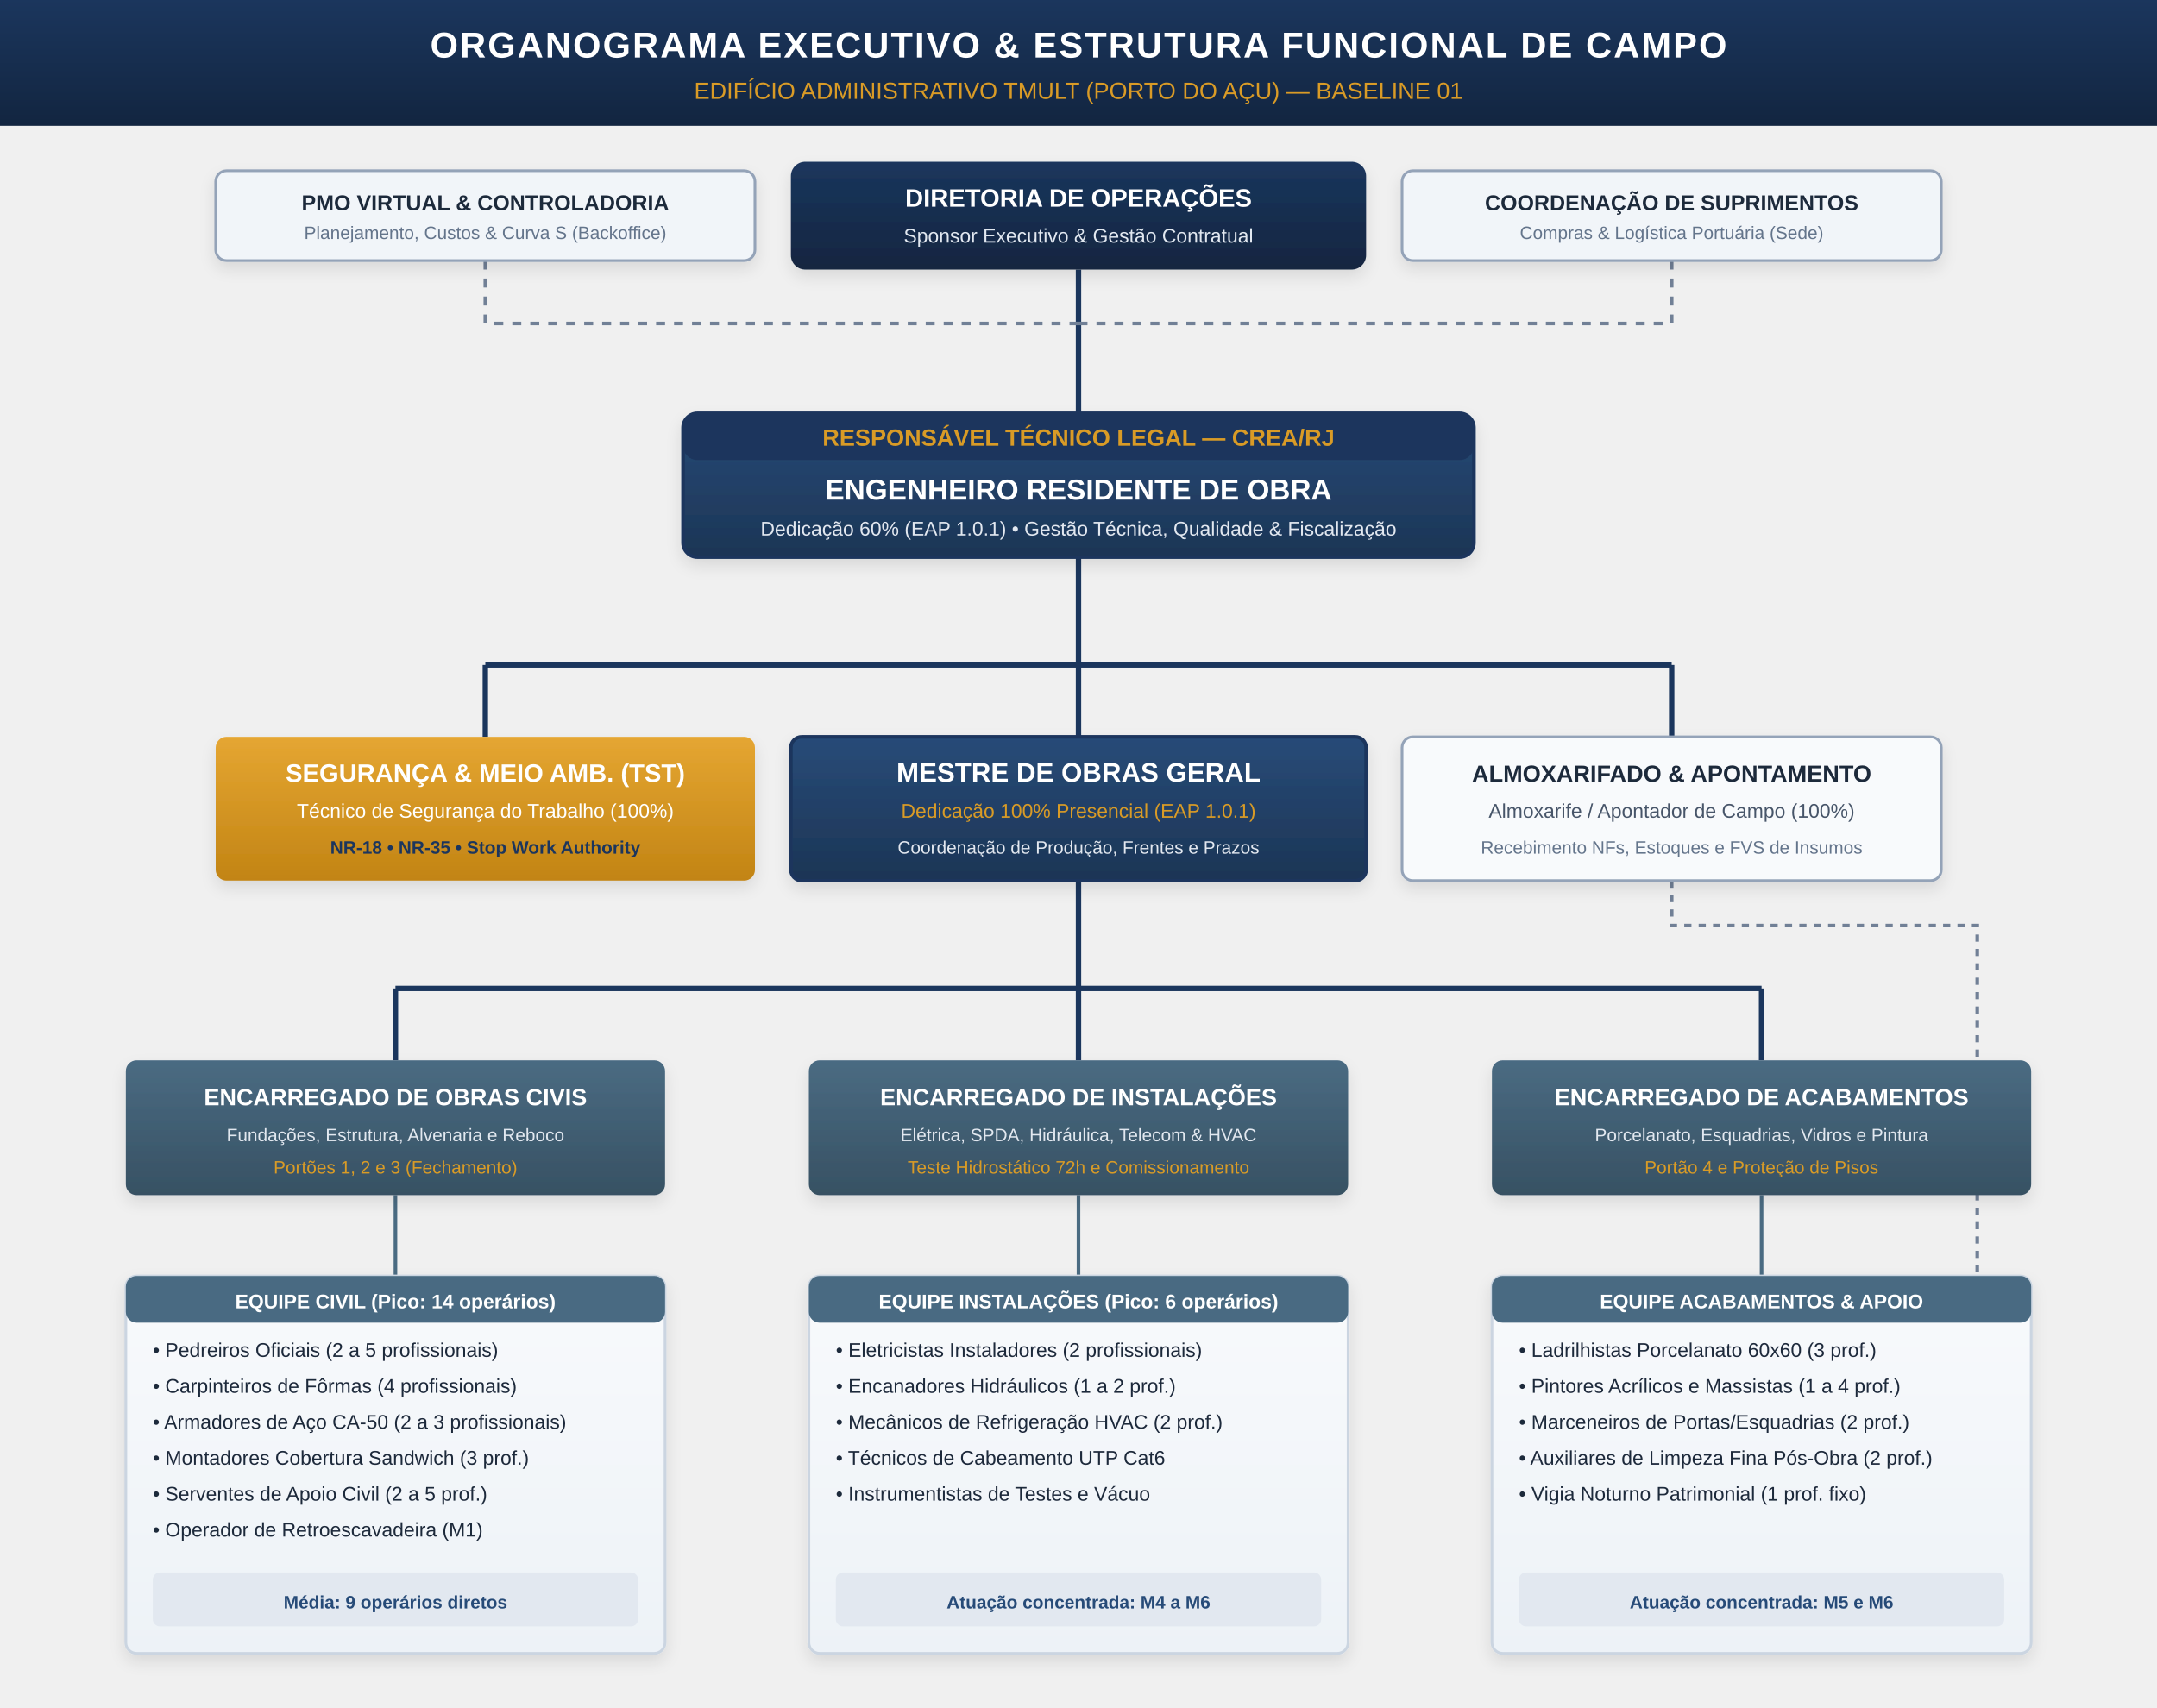
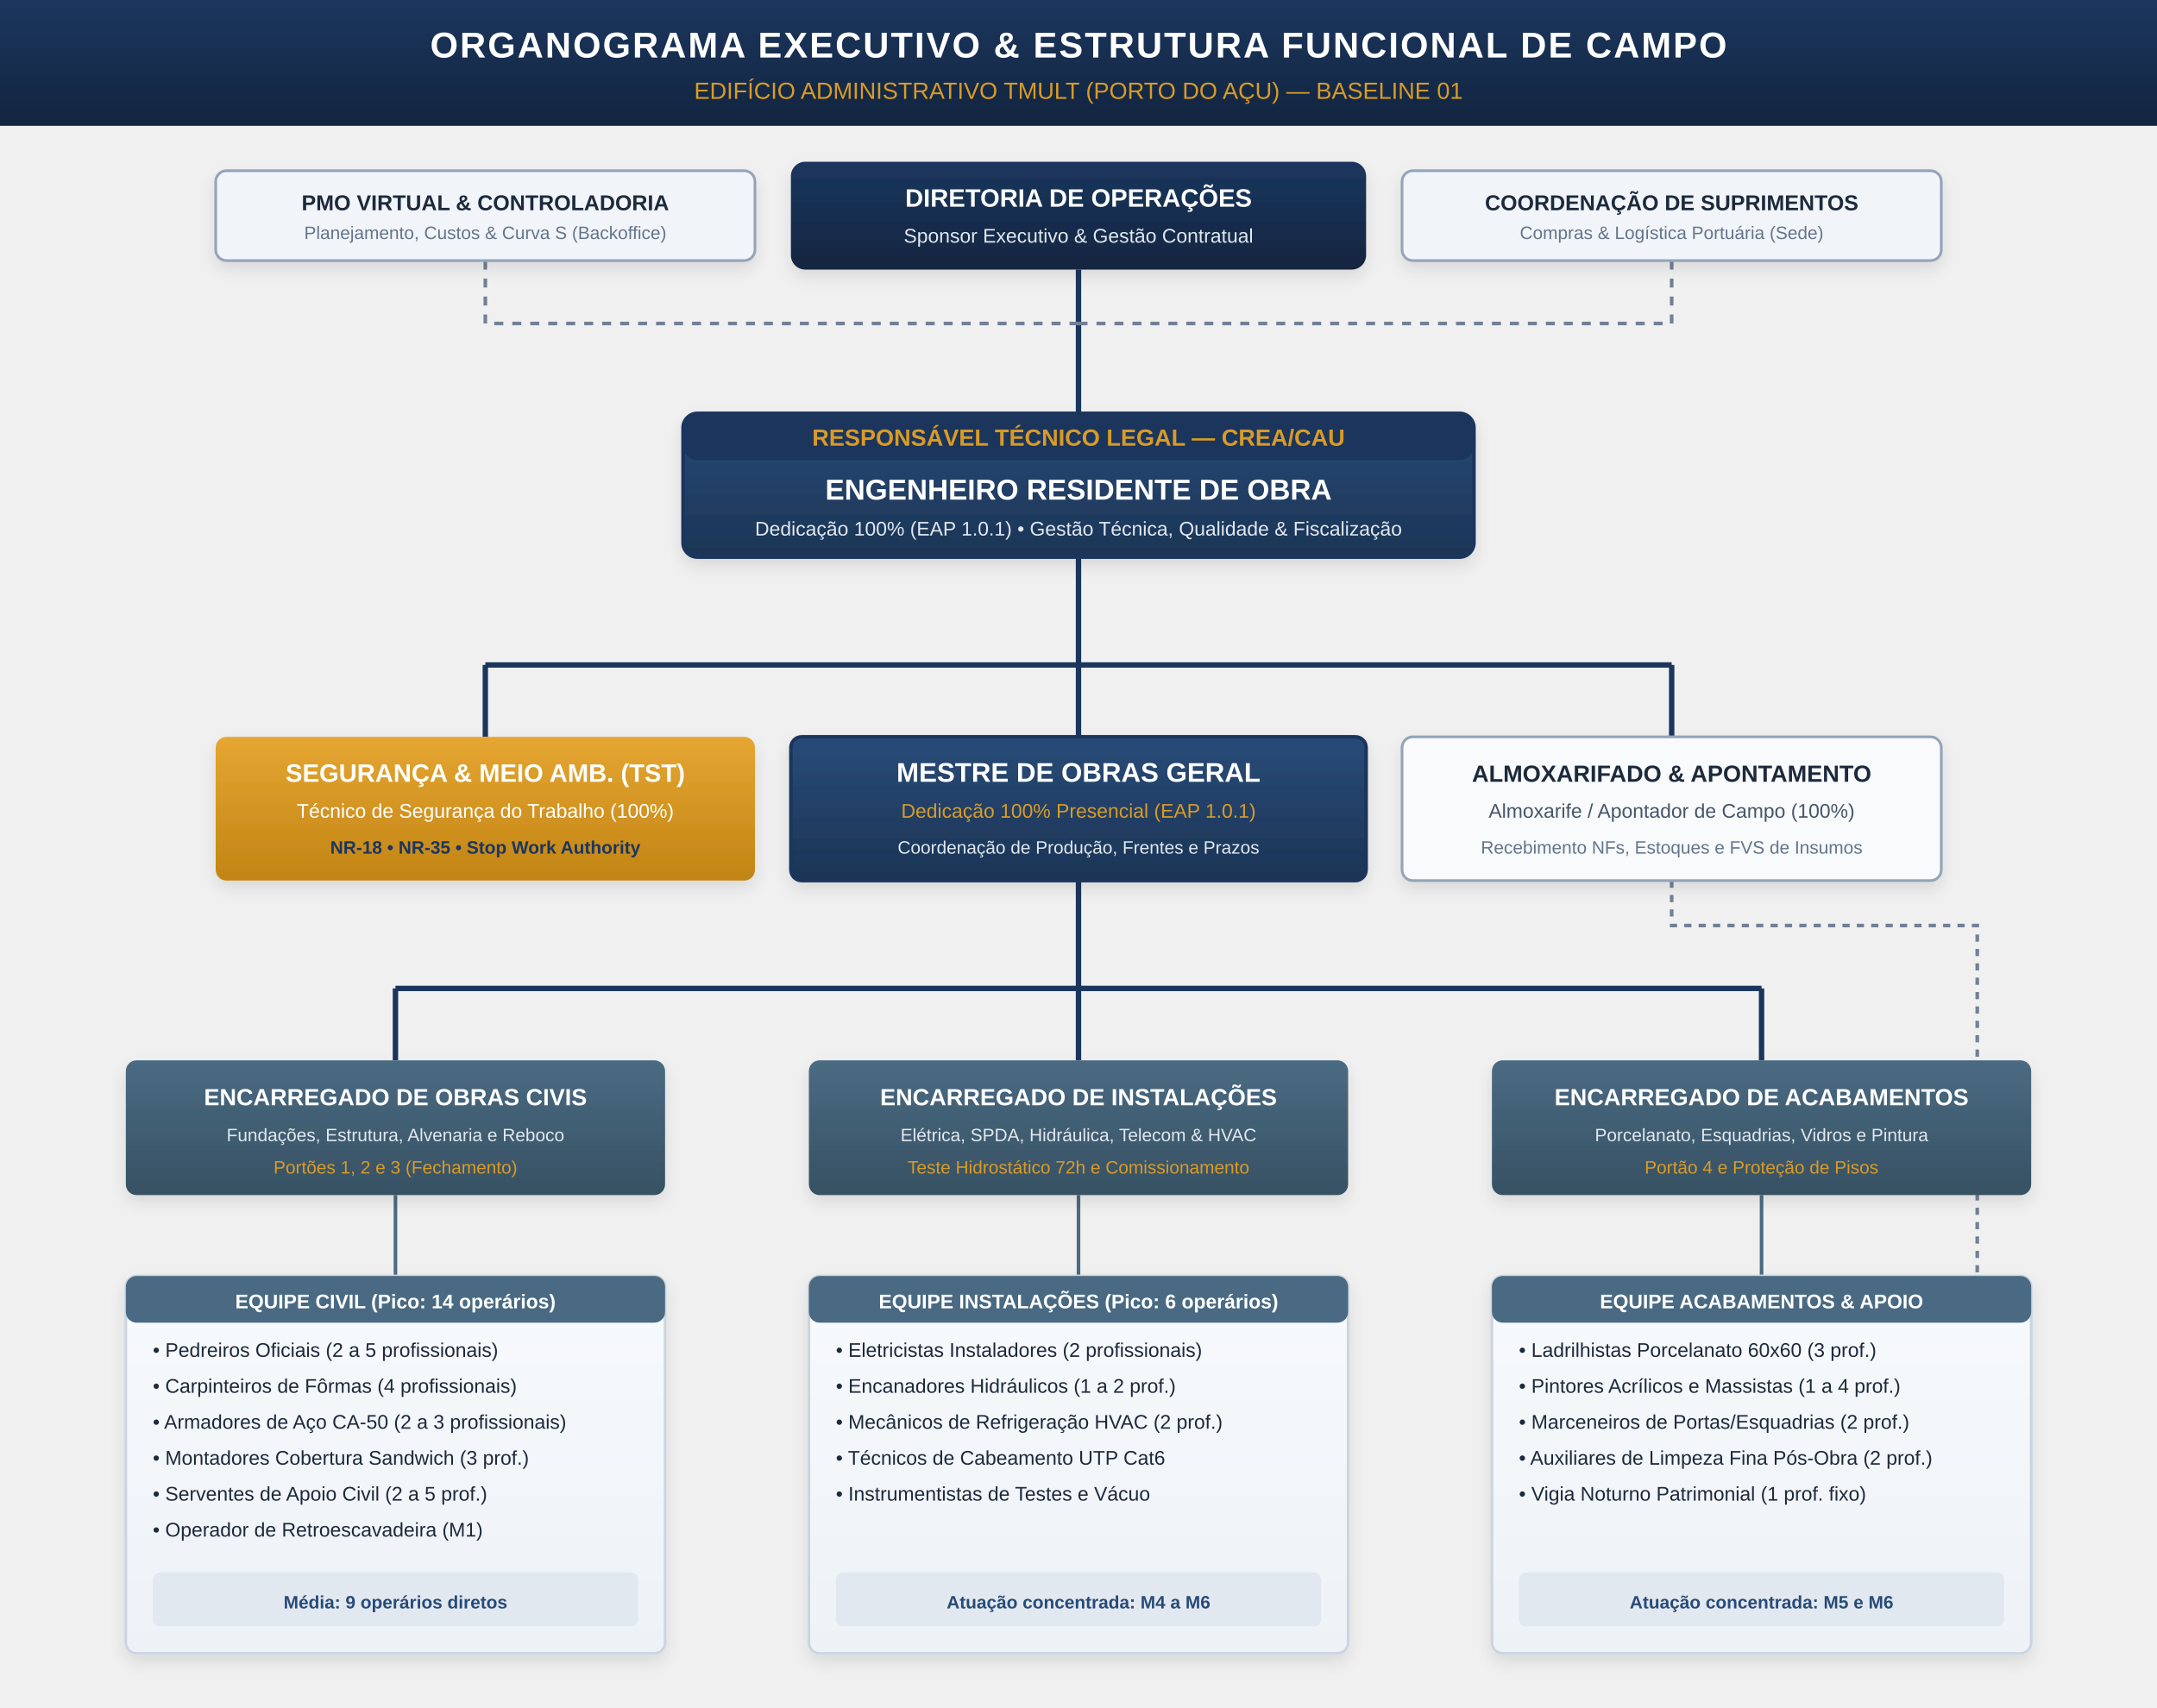
<svg xmlns="http://www.w3.org/2000/svg" viewBox="0 0 1200 950" width="100%" height="100%" style="background-color: #FFFFFF; font-family: 'Segoe UI', Arial, sans-serif;">
  <defs>
    <filter id="shadow" x="-5%" y="-5%" width="110%" height="115%" filterUnits="userSpaceOnUse">
      <feDropShadow dx="0" dy="4" stdDeviation="4" flood-color="#000000" flood-opacity="0.10" />
    </filter>
    <linearGradient id="gradNavy" x1="0%" y1="0%" x2="0%" y2="100%">
      <stop offset="0%" stop-color="#1B365D" />
      <stop offset="100%" stop-color="#122540" />
    </linearGradient>
    <linearGradient id="gradBlue" x1="0%" y1="0%" x2="0%" y2="100%">
      <stop offset="0%" stop-color="#284B78" />
      <stop offset="100%" stop-color="#1C3555" />
    </linearGradient>
    <linearGradient id="gradGold" x1="0%" y1="0%" x2="0%" y2="100%">
      <stop offset="0%" stop-color="#E5A632" />
      <stop offset="100%" stop-color="#C28414" />
    </linearGradient>
    <linearGradient id="gradEnc" x1="0%" y1="0%" x2="0%" y2="100%">
      <stop offset="0%" stop-color="#4A6B82" />
      <stop offset="100%" stop-color="#375163" />
    </linearGradient>
    <linearGradient id="gradLight" x1="0%" y1="0%" x2="0%" y2="100%">
      <stop offset="0%" stop-color="#F8FAFC" />
      <stop offset="100%" stop-color="#EDF2F7" />
    </linearGradient>
  </defs>
  <rect x="0" y="0" width="1200" height="70" fill="url(#gradNavy)" />
  <text x="600" y="32" font-size="20" font-weight="bold" fill="#FFFFFF" text-anchor="middle" letter-spacing="1">ORGANOGRAMA EXECUTIVO &amp; ESTRUTURA FUNCIONAL DE CAMPO</text>
  <text x="600" y="55" font-size="13" fill="#D99B26" text-anchor="middle">EDIFÍCIO ADMINISTRATIVO TMULT (PORTO DO AÇU) — BASELINE 01</text>
  <path d="M 600 150 L 600 230" stroke="#1B365D" stroke-width="3" fill="none" />
  <path d="M 270 145 L 270 180 L 600 180" stroke="#718096" stroke-width="2" stroke-dasharray="5,5" fill="none" />
  <path d="M 930 145 L 930 180 L 600 180" stroke="#718096" stroke-width="2" stroke-dasharray="5,5" fill="none" />
  <path d="M 600 310 L 600 370" stroke="#1B365D" stroke-width="3" fill="none" />
  <path d="M 270 370 L 930 370" stroke="#1B365D" stroke-width="3" fill="none" />
  <path d="M 270 370 L 270 410" stroke="#1B365D" stroke-width="3" fill="none" />
  <path d="M 600 370 L 600 410" stroke="#1B365D" stroke-width="3" fill="none" />
  <path d="M 930 370 L 930 410" stroke="#1B365D" stroke-width="3" fill="none" />
  <path d="M 600 490 L 600 550" stroke="#1B365D" stroke-width="3" fill="none" />
  <path d="M 220 550 L 980 550" stroke="#1B365D" stroke-width="3" fill="none" />
  <path d="M 220 550 L 220 590" stroke="#1B365D" stroke-width="3" fill="none" />
  <path d="M 600 550 L 600 590" stroke="#1B365D" stroke-width="3" fill="none" />
  <path d="M 980 550 L 980 590" stroke="#1B365D" stroke-width="3" fill="none" />
  <path d="M 220 665 L 220 710" stroke="#4A6B82" stroke-width="2" fill="none" />
  <path d="M 600 665 L 600 710" stroke="#4A6B82" stroke-width="2" fill="none" />
  <path d="M 980 665 L 980 710" stroke="#4A6B82" stroke-width="2" fill="none" />
  <path d="M 930 490 L 930 515 L 1100 515 L 1100 750" stroke="#718096" stroke-width="2" stroke-dasharray="4,4" fill="none" />
  <g filter="url(#shadow)">
    <rect x="440" y="90" width="320" height="60" rx="8" fill="url(#gradNavy)" />
    <text x="600" y="115" font-size="14" font-weight="bold" fill="#FFFFFF" text-anchor="middle">DIRETORIA DE OPERAÇÕES</text>
    <text x="600" y="135" font-size="11" fill="#E2E8F0" text-anchor="middle">Sponsor Executivo &amp; Gestão Contratual</text>
  </g>
  <g filter="url(#shadow)">
    <rect x="120" y="95" width="300" height="50" rx="6" fill="#F1F5F9" stroke="#94A3B8" stroke-width="1.5" />
    <text x="270" y="117" font-size="12" font-weight="bold" fill="#1E293B" text-anchor="middle">PMO VIRTUAL &amp; CONTROLADORIA</text>
    <text x="270" y="133" font-size="10" fill="#64748B" text-anchor="middle">Planejamento, Custos &amp; Curva S (Backoffice)</text>
  </g>
  <g filter="url(#shadow)">
    <rect x="780" y="95" width="300" height="50" rx="6" fill="#F1F5F9" stroke="#94A3B8" stroke-width="1.5" />
    <text x="930" y="117" font-size="12" font-weight="bold" fill="#1E293B" text-anchor="middle">COORDENAÇÃO DE SUPRIMENTOS</text>
    <text x="930" y="133" font-size="10" fill="#64748B" text-anchor="middle">Compras &amp; Logística Portuária (Sede)</text>
  </g>
  <g filter="url(#shadow)">
    <rect x="380" y="230" width="440" height="80" rx="8" fill="url(#gradBlue)" stroke="#1B365D" stroke-width="2" />
    <rect x="380" y="230" width="440" height="26" rx="8" fill="#1B365D" />
-     <text x="600" y="248" font-size="13" font-weight="bold" fill="#D99B26" text-anchor="middle">RESPONSÁVEL TÉCNICO LEGAL — CREA/RJ</text>
+     <text x="600" y="248" font-size="13" font-weight="bold" fill="#D99B26" text-anchor="middle">RESPONSÁVEL TÉCNICO LEGAL — CREA/CAU</text>
    <text x="600" y="278" font-size="16" font-weight="bold" fill="#FFFFFF" text-anchor="middle">ENGENHEIRO RESIDENTE DE OBRA</text>
-     <text x="600" y="298" font-size="11" fill="#E2E8F0" text-anchor="middle">Dedicação 60% (EAP 1.0.1) • Gestão Técnica, Qualidade &amp; Fiscalização</text>
+     <text x="600" y="298" font-size="11" fill="#E2E8F0" text-anchor="middle">Dedicação 100% (EAP 1.0.1) • Gestão Técnica, Qualidade &amp; Fiscalização</text>
  </g>
  <g filter="url(#shadow)">
    <rect x="120" y="410" width="300" height="80" rx="6" fill="url(#gradGold)" />
    <text x="270" y="435" font-size="14" font-weight="bold" fill="#FFFFFF" text-anchor="middle">SEGURANÇA &amp; MEIO AMB. (TST)</text>
    <text x="270" y="455" font-size="11" fill="#FFFFFF" text-anchor="middle">Técnico de Segurança do Trabalho (100%)</text>
    <text x="270" y="475" font-size="10" font-weight="bold" fill="#1B365D" text-anchor="middle">NR-18 • NR-35 • Stop Work Authority</text>
  </g>
  <g filter="url(#shadow)">
    <rect x="440" y="410" width="320" height="80" rx="6" fill="url(#gradBlue)" stroke="#1B365D" stroke-width="2" />
    <text x="600" y="435" font-size="15" font-weight="bold" fill="#FFFFFF" text-anchor="middle">MESTRE DE OBRAS GERAL</text>
    <text x="600" y="455" font-size="11" fill="#D99B26" text-anchor="middle">Dedicação 100% Presencial (EAP 1.0.1)</text>
    <text x="600" y="475" font-size="10" fill="#E2E8F0" text-anchor="middle">Coordenação de Produção, Frentes e Prazos</text>
  </g>
  <g filter="url(#shadow)">
    <rect x="780" y="410" width="300" height="80" rx="6" fill="#F8FAFC" stroke="#94A3B8" stroke-width="1.5" />
    <text x="930" y="435" font-size="13" font-weight="bold" fill="#1E293B" text-anchor="middle">ALMOXARIFADO &amp; APONTAMENTO</text>
    <text x="930" y="455" font-size="11" fill="#475569" text-anchor="middle">Almoxarife / Apontador de Campo (100%)</text>
    <text x="930" y="475" font-size="10" fill="#64748B" text-anchor="middle">Recebimento NFs, Estoques e FVS de Insumos</text>
  </g>
  <g filter="url(#shadow)">
    <rect x="70" y="590" width="300" height="75" rx="6" fill="url(#gradEnc)" />
    <text x="220" y="615" font-size="13" font-weight="bold" fill="#FFFFFF" text-anchor="middle">ENCARREGADO DE OBRAS CIVIS</text>
    <text x="220" y="635" font-size="10" fill="#E2E8F0" text-anchor="middle">Fundações, Estrutura, Alvenaria e Reboco</text>
    <text x="220" y="653" font-size="10" fill="#D99B26" text-anchor="middle">Portões 1, 2 e 3 (Fechamento)</text>
  </g>
  <g filter="url(#shadow)">
    <rect x="450" y="590" width="300" height="75" rx="6" fill="url(#gradEnc)" />
    <text x="600" y="615" font-size="13" font-weight="bold" fill="#FFFFFF" text-anchor="middle">ENCARREGADO DE INSTALAÇÕES</text>
    <text x="600" y="635" font-size="10" fill="#E2E8F0" text-anchor="middle">Elétrica, SPDA, Hidráulica, Telecom &amp; HVAC</text>
    <text x="600" y="653" font-size="10" fill="#D99B26" text-anchor="middle">Teste Hidrostático 72h e Comissionamento</text>
  </g>
  <g filter="url(#shadow)">
    <rect x="830" y="590" width="300" height="75" rx="6" fill="url(#gradEnc)" />
    <text x="980" y="615" font-size="13" font-weight="bold" fill="#FFFFFF" text-anchor="middle">ENCARREGADO DE ACABAMENTOS</text>
    <text x="980" y="635" font-size="10" fill="#E2E8F0" text-anchor="middle">Porcelanato, Esquadrias, Vidros e Pintura</text>
    <text x="980" y="653" font-size="10" fill="#D99B26" text-anchor="middle">Portão 4 e Proteção de Pisos</text>
  </g>
  <g filter="url(#shadow)">
    <rect x="70" y="710" width="300" height="210" rx="6" fill="url(#gradLight)" stroke="#CBD5E1" stroke-width="1.5" />
    <rect x="70" y="710" width="300" height="26" rx="6" fill="#4A6B82" />
    <text x="220" y="728" font-size="11" font-weight="bold" fill="#FFFFFF" text-anchor="middle">EQUIPE CIVIL (Pico: 14 operários)</text>
    <text x="85" y="755" font-size="11" fill="#1E293B">• Pedreiros Oficiais (2 a 5 profissionais)</text>
    <text x="85" y="775" font-size="11" fill="#1E293B">• Carpinteiros de Fôrmas (4 profissionais)</text>
    <text x="85" y="795" font-size="11" fill="#1E293B">• Armadores de Aço CA-50 (2 a 3 profissionais)</text>
    <text x="85" y="815" font-size="11" fill="#1E293B">• Montadores Cobertura Sandwich (3 prof.)</text>
    <text x="85" y="835" font-size="11" fill="#1E293B">• Serventes de Apoio Civil (2 a 5 prof.)</text>
    <text x="85" y="855" font-size="11" fill="#1E293B">• Operador de Retroescavadeira (M1)</text>
    <rect x="85" y="875" width="270" height="30" rx="4" fill="#E2E8F0" />
    <text x="220" y="895" font-size="10" font-weight="bold" fill="#284B78" text-anchor="middle">Média: 9 operários diretos</text>
  </g>
  <g filter="url(#shadow)">
    <rect x="450" y="710" width="300" height="210" rx="6" fill="url(#gradLight)" stroke="#CBD5E1" stroke-width="1.5" />
    <rect x="450" y="710" width="300" height="26" rx="6" fill="#4A6B82" />
    <text x="600" y="728" font-size="11" font-weight="bold" fill="#FFFFFF" text-anchor="middle">EQUIPE INSTALAÇÕES (Pico: 6 operários)</text>
    <text x="465" y="755" font-size="11" fill="#1E293B">• Eletricistas Instaladores (2 profissionais)</text>
    <text x="465" y="775" font-size="11" fill="#1E293B">• Encanadores Hidráulicos (1 a 2 prof.)</text>
    <text x="465" y="795" font-size="11" fill="#1E293B">• Mecânicos de Refrigeração HVAC (2 prof.)</text>
    <text x="465" y="815" font-size="11" fill="#1E293B">• Técnicos de Cabeamento UTP Cat6</text>
    <text x="465" y="835" font-size="11" fill="#1E293B">• Instrumentistas de Testes e Vácuo</text>
    <rect x="465" y="875" width="270" height="30" rx="4" fill="#E2E8F0" />
    <text x="600" y="895" font-size="10" font-weight="bold" fill="#284B78" text-anchor="middle">Atuação concentrada: M4 a M6</text>
  </g>
  <g filter="url(#shadow)">
    <rect x="830" y="710" width="300" height="210" rx="6" fill="url(#gradLight)" stroke="#CBD5E1" stroke-width="1.5" />
    <rect x="830" y="710" width="300" height="26" rx="6" fill="#4A6B82" />
    <text x="980" y="728" font-size="11" font-weight="bold" fill="#FFFFFF" text-anchor="middle">EQUIPE ACABAMENTOS &amp; APOIO</text>
    <text x="845" y="755" font-size="11" fill="#1E293B">• Ladrilhistas Porcelanato 60x60 (3 prof.)</text>
    <text x="845" y="775" font-size="11" fill="#1E293B">• Pintores Acrílicos e Massistas (1 a 4 prof.)</text>
    <text x="845" y="795" font-size="11" fill="#1E293B">• Marceneiros de Portas/Esquadrias (2 prof.)</text>
    <text x="845" y="815" font-size="11" fill="#1E293B">• Auxiliares de Limpeza Fina Pós-Obra (2 prof.)</text>
    <text x="845" y="835" font-size="11" fill="#1E293B">• Vigia Noturno Patrimonial (1 prof. fixo)</text>
    <rect x="845" y="875" width="270" height="30" rx="4" fill="#E2E8F0" />
    <text x="980" y="895" font-size="10" font-weight="bold" fill="#284B78" text-anchor="middle">Atuação concentrada: M5 e M6</text>
  </g>
</svg>
